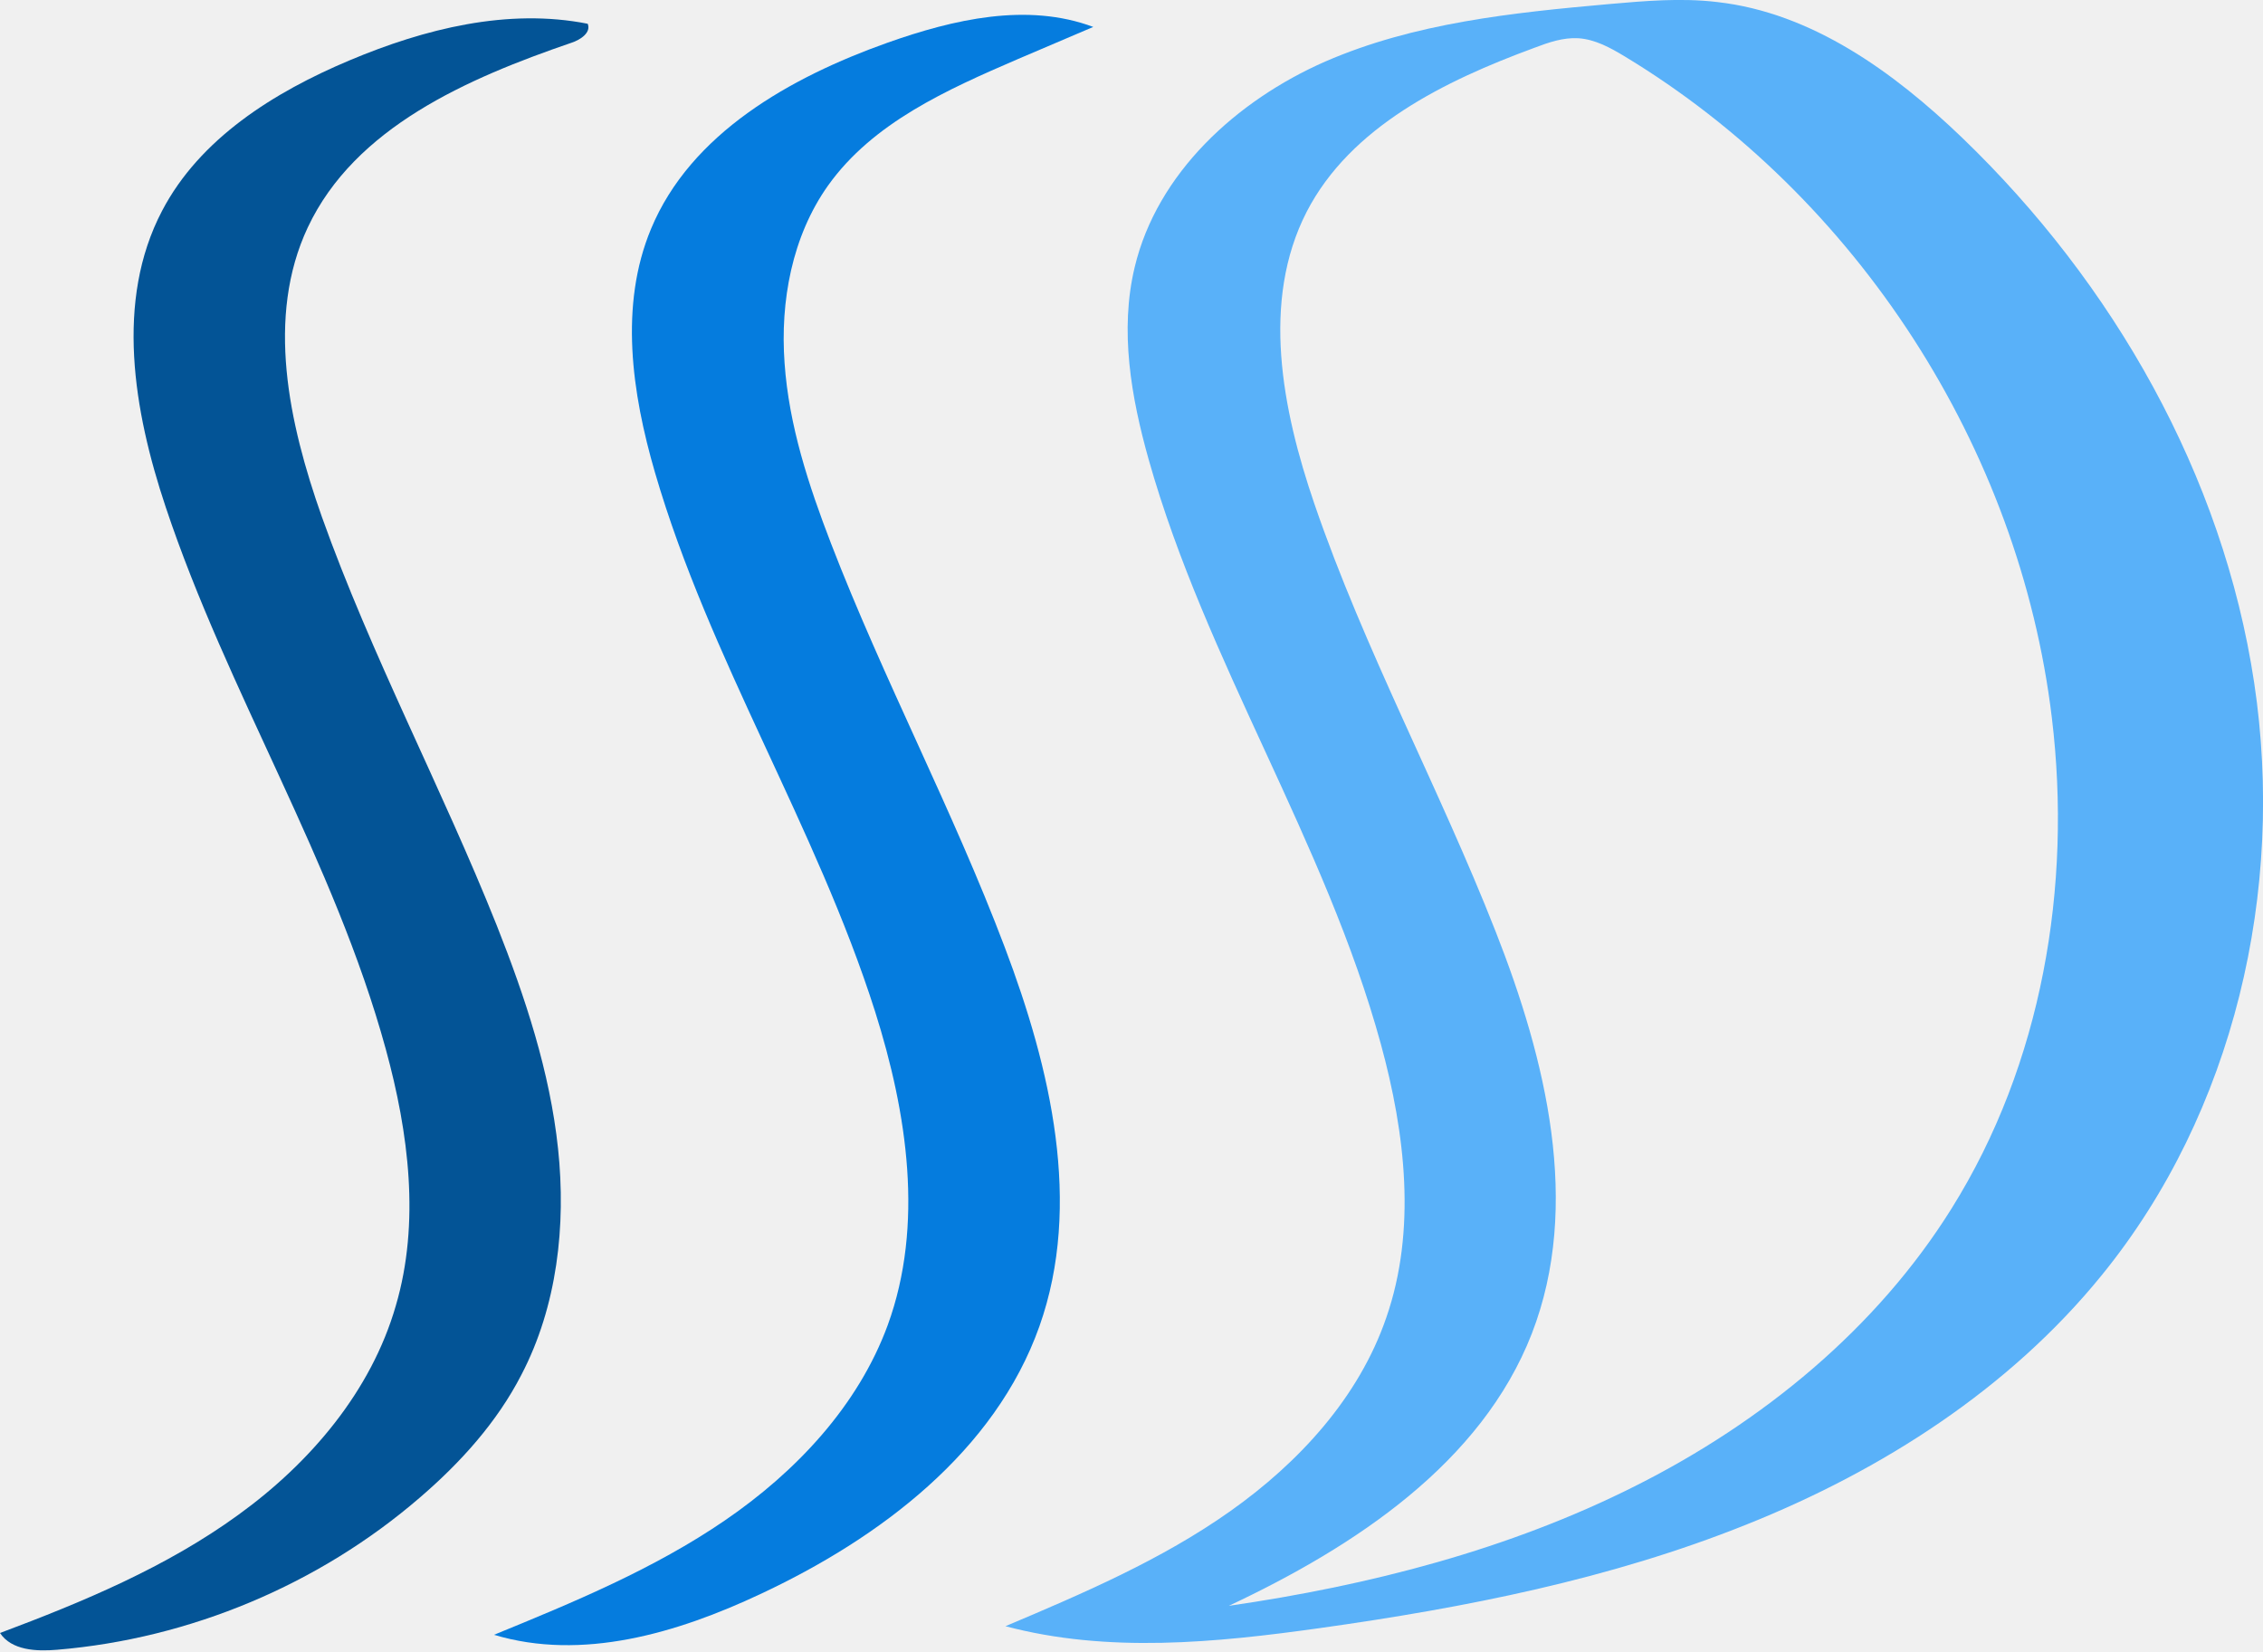
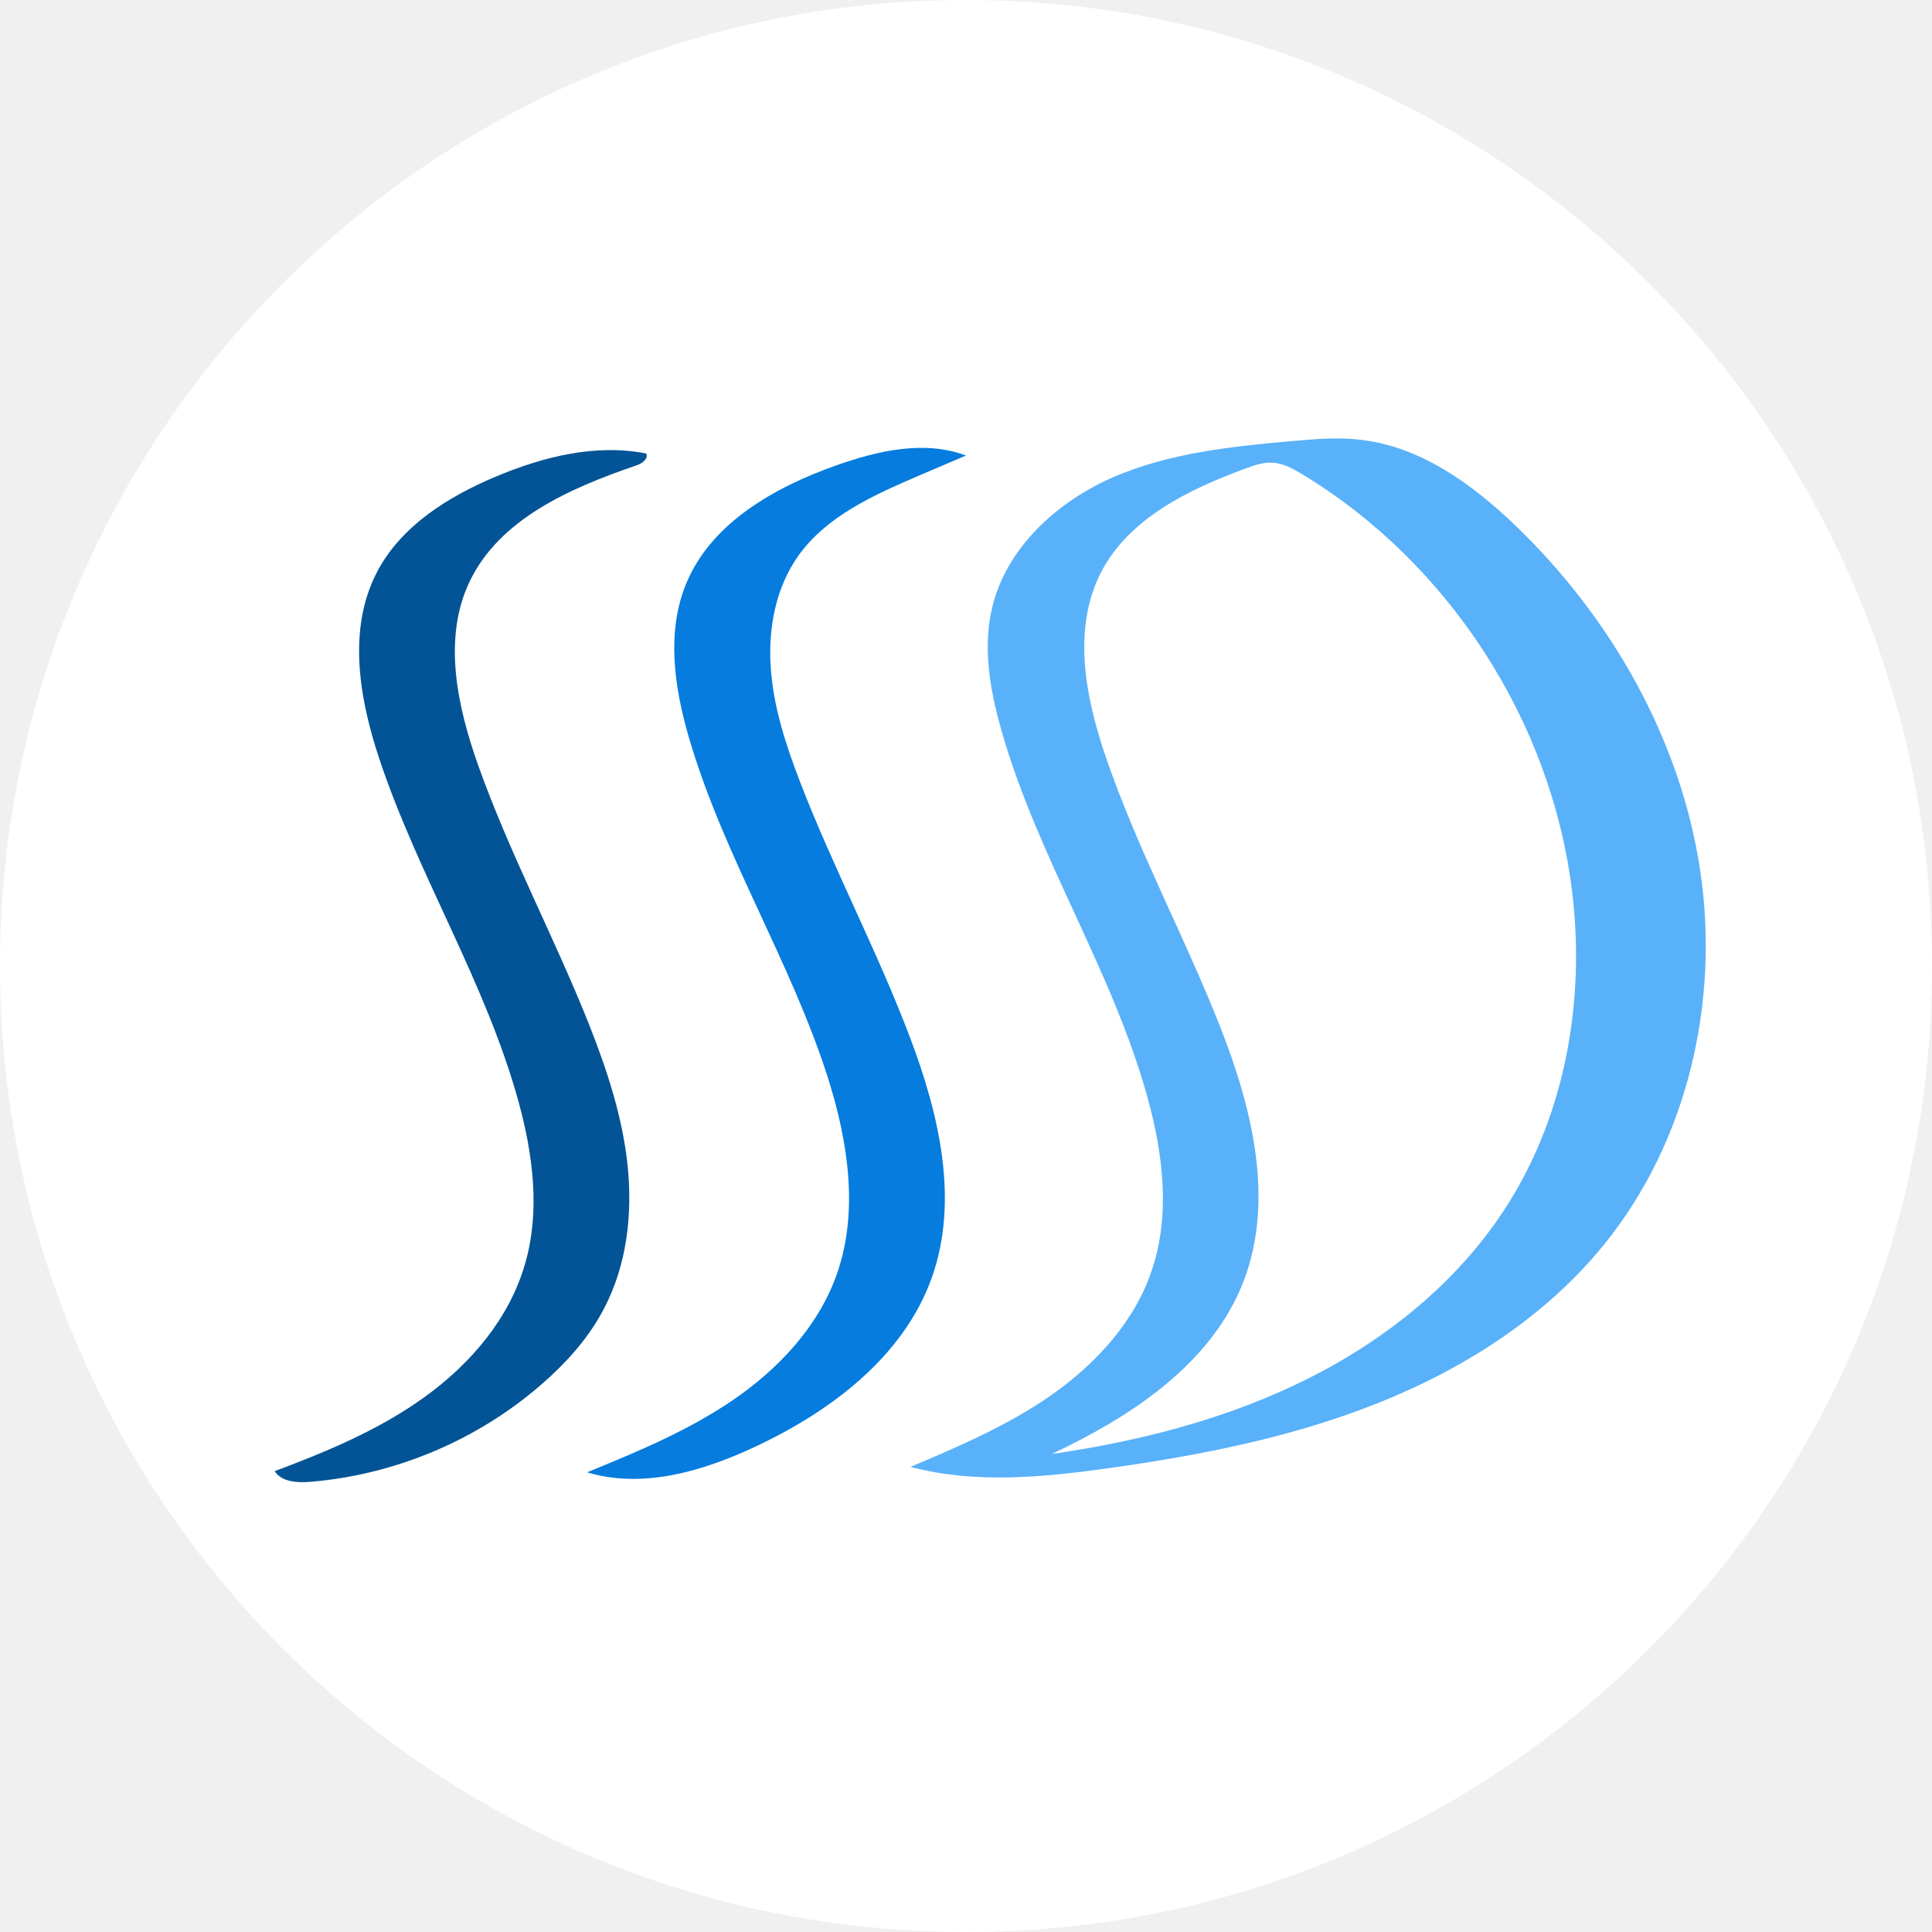
- <svg xmlns="http://www.w3.org/2000/svg" xmlns:xlink="http://www.w3.org/1999/xlink" version="1.1" preserveAspectRatio="xMidYMid meet" viewBox="0 0 100 73" width="100" height="73">
+ <svg xmlns="http://www.w3.org/2000/svg" xmlns:xlink="http://www.w3.org/1999/xlink" version="1.1" preserveAspectRatio="xMidYMid meet" viewBox="0 0 135 135" width="135" height="135">
  <defs>
-     <path d="M17.05 46.37C14.77 38.04 10.05 30.59 7.32 22.4C5.9 18.15 5.08 13.29 7.16 9.32C8.83 6.12 12.11 4.07 15.44 2.67C18.76 1.27 22.44 0.35 25.97 1.05C26.13 1.44 25.65 1.76 25.25 1.89C20.64 3.47 15.68 5.63 13.6 10.05C11.74 14.01 12.76 18.7 14.22 22.83C16.42 29 19.52 34.8 21.95 40.89C23.21 44.07 24.3 47.36 24.66 50.76C25.02 54.16 24.62 57.72 23.04 60.75C21.96 62.85 20.35 64.63 18.56 66.17C14.1 70.02 8.4 72.41 2.53 72.9C1.61 72.98 0.51 72.93 0 72.16C3.68 70.78 7.35 69.25 10.53 66.94C13.71 64.64 16.4 61.48 17.49 57.7C18.57 54.03 18.06 50.06 17.05 46.37Z" id="a4VVlRwLG" />
-     <path d="M44.98 2.61C41.85 3.96 38.57 5.42 36.59 8.2C35 10.44 34.47 13.31 34.67 16.05C34.86 18.79 35.73 21.44 36.72 24.01C39.05 30.05 42.11 35.8 44.4 41.86C46.43 47.22 47.84 53.22 45.93 58.61C43.97 64.13 38.9 67.96 33.6 70.44C29.92 72.17 25.72 73.41 21.83 72.24C25.35 70.8 28.9 69.33 32.04 67.18C35.18 65.03 37.92 62.12 39.23 58.55C40.84 54.13 40.09 49.19 38.67 44.7C36.07 36.52 31.34 29.12 28.94 20.87C27.92 17.36 27.36 13.49 28.77 10.11C30.52 5.9 34.91 3.42 39.21 1.89C42.14 0.85 45.4 0.1 48.31 1.19C47.2 1.66 46.09 2.14 44.98 2.61Z" id="b6Y0Tkzdq6" />
-     <path d="M61.26 58.22C62.6 54.36 62.1 50.09 61.02 46.14C58.57 37.19 53.28 29.24 50.76 20.31C49.98 17.54 49.47 14.6 50.14 11.81C51.13 7.65 54.64 4.44 58.56 2.72C62.49 1.01 66.83 0.56 71.1 0.18C72.69 0.04 74.3 -0.1 75.88 0.09C80.06 0.56 83.68 3.18 86.71 6.09C93.39 12.52 98.23 21 99.61 30.17C100.99 39.34 98.73 49.14 92.89 56.33C88.81 61.36 83.18 64.97 77.17 67.37C71.16 69.78 64.76 71.04 58.35 71.94C53.72 72.59 48.95 73.06 44.43 71.86C47.86 70.41 51.32 68.93 54.36 66.78C57.4 64.63 60.05 61.75 61.26 58.22M72.27 65.66C77.88 62.84 82.92 58.72 86.24 53.4C90.23 47.02 91.57 39.18 90.67 31.72C89.24 19.8 82.07 8.7 71.79 2.49C71.16 2.11 70.49 1.74 69.75 1.69C69.08 1.65 68.44 1.87 67.81 2.11C63.84 3.57 59.68 5.6 57.74 9.36C55.72 13.3 56.65 18.08 58.08 22.26C60.3 28.74 63.59 34.79 66.09 41.16C68.32 46.83 69.89 53.25 67.69 58.93C65.46 64.66 59.87 68.34 54.3 70.96C60.51 70.06 66.67 68.48 72.27 65.66Z" id="a2V4lypvx8" />
+     <path d="M135 67.5C135 104.76 104.75 135 67.5 135C30.24 135 0 104.76 0 67.5C0 30.25 30.24 0 67.5 0C104.75 0 135 30.25 135 67.5Z" id="duFehMuA7" />
+     <path d="M26.51 53.04C25.09 48.79 24.27 43.93 26.35 39.96C28.02 36.76 31.3 34.71 34.63 33.31C37.95 31.91 41.63 30.99 45.16 31.69C45.32 32.08 44.84 32.4 44.44 32.53C39.83 34.11 34.87 36.27 32.79 40.69C30.93 44.65 31.95 49.34 33.41 53.47C35.61 59.64 38.71 65.44 41.14 71.53C42.4 74.71 43.49 78 43.85 81.4C44.21 84.8 43.81 88.36 42.23 91.39C41.15 93.49 39.54 95.27 37.75 96.81C33.29 100.66 27.59 103.05 21.72 103.54C20.8 103.62 19.7 103.57 19.19 102.8C22.87 101.42 26.54 99.89 29.72 97.58C32.9 95.28 35.59 92.12 36.68 88.34C37.76 84.67 37.25 80.7 36.24 77.01C33.96 68.68 29.24 61.23 26.51 53.04Z" id="a4kN6xsfIO" />
+     <path d="M26.51 53.04C25.09 48.79 24.27 43.93 26.35 39.96C28.02 36.76 31.3 34.71 34.63 33.31C37.95 31.91 41.63 30.99 45.16 31.69C45.32 32.08 44.84 32.4 44.44 32.53C39.83 34.11 34.87 36.27 32.79 40.69C30.93 44.65 31.95 49.34 33.41 53.47C35.61 59.64 38.71 65.44 41.14 71.53C42.4 74.71 43.49 78 43.85 81.4C44.21 84.8 43.81 88.36 42.23 91.39C41.15 93.49 39.54 95.27 37.75 96.81C33.29 100.66 27.59 103.05 21.72 103.54C20.8 103.62 19.7 103.57 19.19 102.8C22.87 101.42 26.54 99.89 29.72 97.58C32.9 95.28 35.59 92.12 36.68 88.34C37.76 84.67 37.25 80.7 36.24 77.01C33.96 68.68 29.24 61.23 26.51 53.04Z" id="e1oksHc7fZ" />
+     <path d="M55.78 38.84C54.19 41.08 53.66 43.95 53.86 46.69C54.05 49.43 54.92 52.08 55.91 54.65C58.24 60.69 61.3 66.44 63.59 72.5C65.62 77.86 67.03 83.86 65.12 89.25C63.16 94.77 58.09 98.6 52.79 101.08C49.11 102.81 44.91 104.05 41.02 102.88C44.54 101.44 48.09 99.97 51.23 97.82C54.37 95.67 57.11 92.76 58.42 89.19C60.03 84.77 59.28 79.83 57.86 75.34C55.26 67.16 50.53 59.76 48.13 51.51C47.11 48 46.55 44.13 47.96 40.75C49.71 36.54 54.1 34.06 58.4 32.53C61.33 31.49 64.59 30.74 67.5 31.83C66.39 32.3 65.28 32.78 64.17 33.25C61.04 34.6 57.76 36.06 55.78 38.84Z" id="ae0CAcqrL" />
+     <path d="M55.78 38.84C54.19 41.08 53.66 43.95 53.86 46.69C54.05 49.43 54.92 52.08 55.91 54.65C58.24 60.69 61.3 66.44 63.59 72.5C65.62 77.86 67.03 83.86 65.12 89.25C63.16 94.77 58.09 98.6 52.79 101.08C49.11 102.81 44.91 104.05 41.02 102.88C44.54 101.44 48.09 99.97 51.23 97.82C54.37 95.67 57.11 92.76 58.42 89.19C60.03 84.77 59.28 79.83 57.86 75.34C55.26 67.16 50.53 59.76 48.13 51.51C47.11 48 46.55 44.13 47.96 40.75C49.71 36.54 54.1 34.06 58.4 32.53C61.33 31.49 64.59 30.74 67.5 31.83C66.39 32.3 65.28 32.78 64.17 33.25C61.04 34.6 57.76 36.06 55.78 38.84Z" id="iXA9aVgV9" />
+     <path d="M80.45 88.86C81.79 85 81.29 80.73 80.21 76.78C77.76 67.83 72.47 59.88 69.95 50.95C69.17 48.18 68.66 45.24 69.33 42.45C70.32 38.29 73.83 35.08 77.75 33.36C81.68 31.65 86.02 31.2 90.29 30.82C91.88 30.68 93.49 30.54 95.07 30.73C99.25 31.2 102.87 33.82 105.9 36.73C112.58 43.16 117.42 51.64 118.8 60.81C120.18 69.98 117.92 79.78 112.08 86.97C108 92 102.37 95.61 96.36 98.01C90.35 100.42 83.95 101.68 77.54 102.58C72.91 103.23 68.14 103.7 63.62 102.5C67.05 101.05 70.51 99.57 73.55 97.42C76.59 95.27 79.24 92.39 80.45 88.86M105.43 84.04C109.42 77.66 110.76 69.82 109.86 62.36C108.43 50.44 101.26 39.34 90.98 33.13C90.35 32.75 89.68 32.38 88.94 32.33C88.27 32.29 87.63 32.51 87 32.75C83.03 34.21 78.87 36.24 76.93 40C74.91 43.94 75.84 48.72 77.27 52.9C79.49 59.38 82.78 65.43 85.28 71.8C87.51 77.47 89.08 83.89 86.88 89.57C84.65 95.3 79.06 98.98 73.49 101.6C79.7 100.7 85.86 99.12 91.46 96.3C97.07 93.48 102.11 89.36 105.43 84.04Z" id="f1swCobVT" />
+     <path d="M80.45 88.86C81.79 85 81.29 80.73 80.21 76.78C77.76 67.83 72.47 59.88 69.95 50.95C69.17 48.18 68.66 45.24 69.33 42.45C70.32 38.29 73.83 35.08 77.75 33.36C81.68 31.65 86.02 31.2 90.29 30.82C91.88 30.68 93.49 30.54 95.07 30.73C99.25 31.2 102.87 33.82 105.9 36.73C112.58 43.16 117.42 51.64 118.8 60.81C120.18 69.98 117.92 79.78 112.08 86.97C108 92 102.37 95.61 96.36 98.01C90.35 100.42 83.95 101.68 77.54 102.58C72.91 103.23 68.14 103.7 63.62 102.5C67.05 101.05 70.51 99.57 73.55 97.42C76.59 95.27 79.24 92.39 80.45 88.86M105.43 84.04C109.42 77.66 110.76 69.82 109.86 62.36C108.43 50.44 101.26 39.34 90.98 33.13C90.35 32.75 89.68 32.38 88.94 32.33C88.27 32.29 87.63 32.51 87 32.75C83.03 34.21 78.87 36.24 76.93 40C74.91 43.94 75.84 48.72 77.27 52.9C79.49 59.38 82.78 65.43 85.28 71.8C87.51 77.47 89.08 83.89 86.88 89.57C84.65 95.3 79.06 98.98 73.49 101.6C79.7 100.7 85.86 99.12 91.46 96.3C97.07 93.48 102.11 89.36 105.43 84.04Z" id="a3l5TXvx0" />
  </defs>
  <g>
    <g>
      <g>
-         <use xlink:href="#a4VVlRwLG" opacity="1" fill="#035496" fill-opacity="1" />
+         <use xlink:href="#duFehMuA7" opacity="1" fill="#ffffff" fill-opacity="1" />
+       </g>
+       <g>
+         <use xlink:href="#a4kN6xsfIO" opacity="1" fill="#035496" fill-opacity="1" />
        <g>
-           <use xlink:href="#a4VVlRwLG" opacity="1" fill-opacity="0" stroke="#000000" stroke-width="0" stroke-opacity="0" />
+           <use xlink:href="#a4kN6xsfIO" opacity="1" fill-opacity="0" stroke="#000000" stroke-width="1" stroke-opacity="0" />
        </g>
      </g>
      <g>
-         <use xlink:href="#b6Y0Tkzdq6" opacity="1" fill="#057cde" fill-opacity="1" />
+         <use xlink:href="#e1oksHc7fZ" opacity="1" fill="#000000" fill-opacity="0" />
        <g>
-           <use xlink:href="#b6Y0Tkzdq6" opacity="1" fill-opacity="0" stroke="#000000" stroke-width="1" stroke-opacity="0" />
+           <use xlink:href="#e1oksHc7fZ" opacity="1" fill-opacity="0" stroke="#000000" stroke-width="0" stroke-opacity="0" />
        </g>
      </g>
      <g>
-         <use xlink:href="#a2V4lypvx8" opacity="1" fill="#59b1f9" fill-opacity="1" />
+         <use xlink:href="#ae0CAcqrL" opacity="1" fill="#057cde" fill-opacity="1" />
        <g>
-           <use xlink:href="#a2V4lypvx8" opacity="1" fill-opacity="0" stroke="#000000" stroke-width="1" stroke-opacity="0" />
+           <use xlink:href="#ae0CAcqrL" opacity="1" fill-opacity="0" stroke="#000000" stroke-width="1" stroke-opacity="0" />
+         </g>
+       </g>
+       <g>
+         <use xlink:href="#iXA9aVgV9" opacity="1" fill="#000000" fill-opacity="0" />
+         <g>
+           <use xlink:href="#iXA9aVgV9" opacity="1" fill-opacity="0" stroke="#000000" stroke-width="1" stroke-opacity="0" />
+         </g>
+       </g>
+       <g>
+         <use xlink:href="#f1swCobVT" opacity="1" fill="#59b1f9" fill-opacity="1" />
+         <g>
+           <use xlink:href="#f1swCobVT" opacity="1" fill-opacity="0" stroke="#000000" stroke-width="1" stroke-opacity="0" />
+         </g>
+       </g>
+       <g>
+         <use xlink:href="#a3l5TXvx0" opacity="1" fill="#000000" fill-opacity="0" />
+         <g>
+           <use xlink:href="#a3l5TXvx0" opacity="1" fill-opacity="0" stroke="#000000" stroke-width="1" stroke-opacity="0" />
        </g>
      </g>
    </g>
  </g>
</svg>
